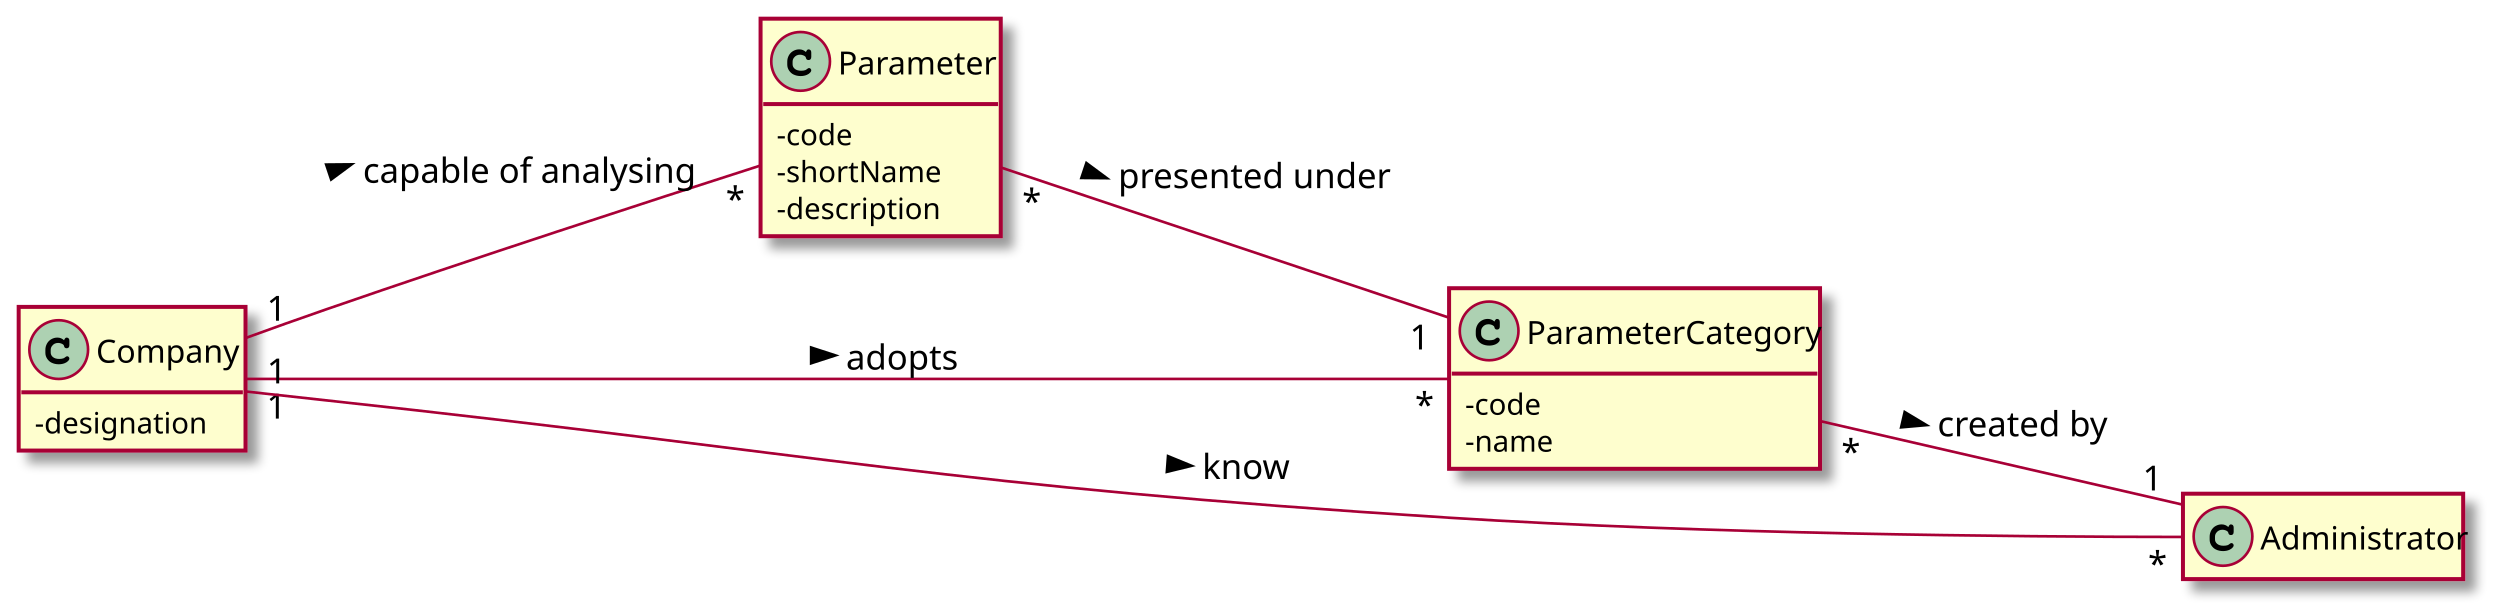
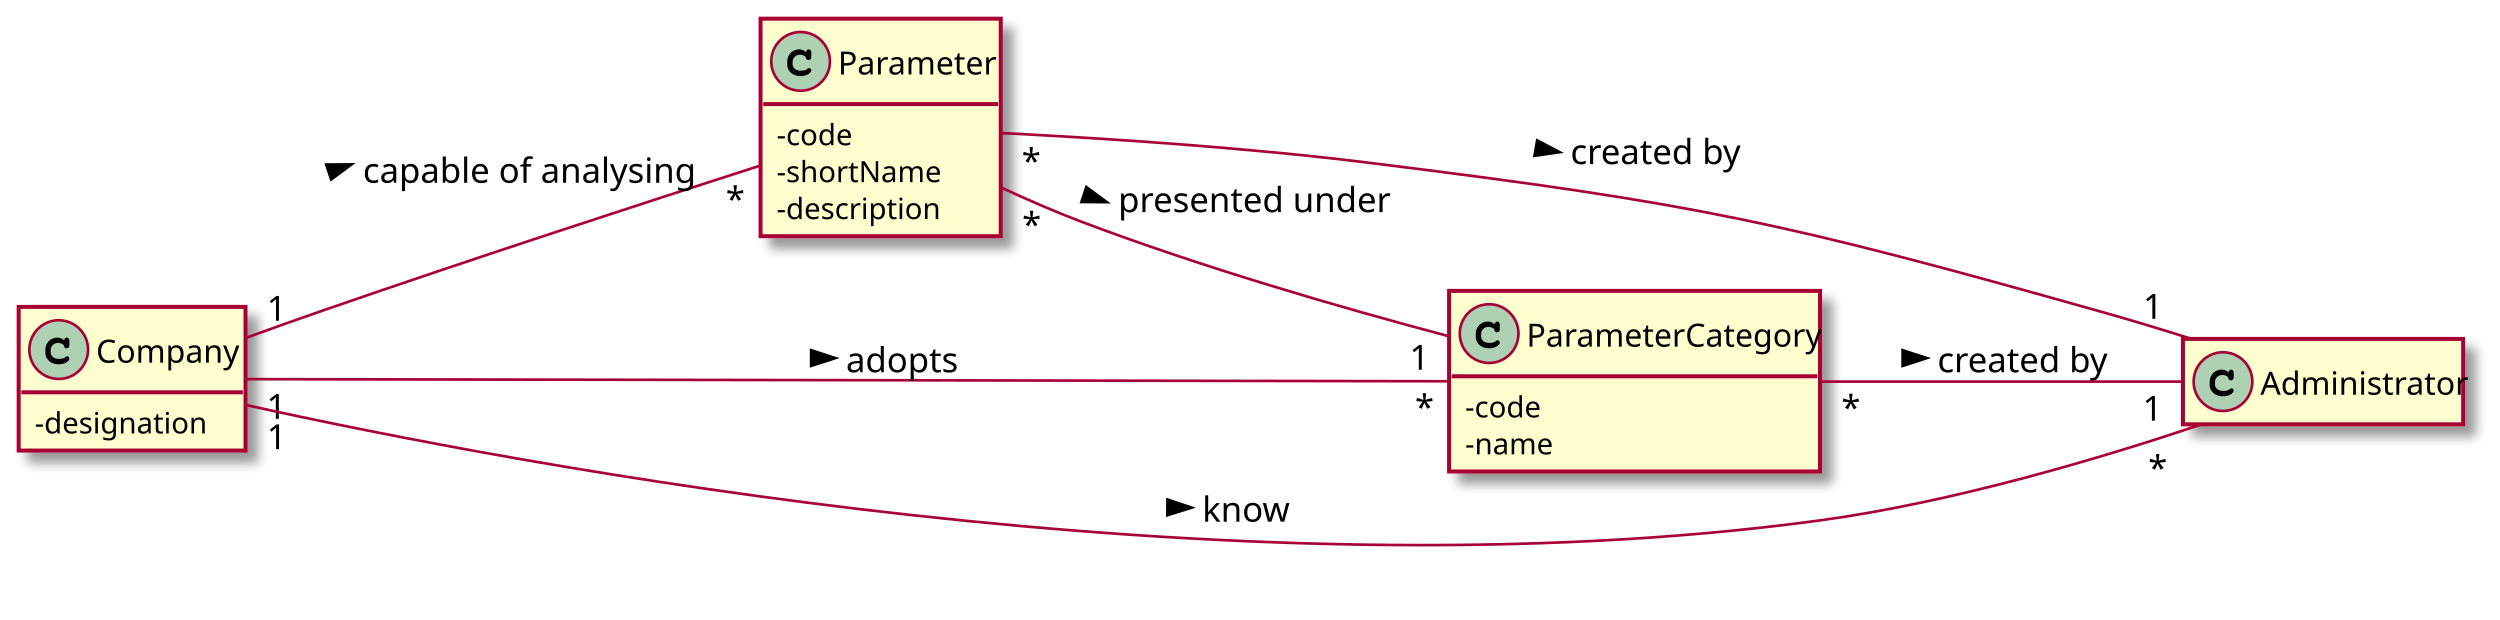
- <svg xmlns="http://www.w3.org/2000/svg" contentScriptType="application/ecmascript" contentStyleType="text/css" height="288.75px" preserveAspectRatio="none" style="width:1171px;height:288px;" version="1.1" viewBox="0 0 1171 288" width="1171.25px" zoomAndPan="magnify">
+ <svg xmlns="http://www.w3.org/2000/svg" contentScriptType="application/ecmascript" contentStyleType="text/css" height="290px" preserveAspectRatio="none" style="width:1171px;height:290px;" version="1.1" viewBox="0 0 1171 290" width="1171.25px" zoomAndPan="magnify">
  <defs>
-     <filter height="300%" id="fd1ze98jhieil" width="300%" x="-1" y="-1">
+     <filter height="300%" id="f1f1r7c0uipr71" width="300%" x="-1" y="-1">
      <feGaussianBlur result="blurOut" stdDeviation="2.5" />
      <feColorMatrix in="blurOut" result="blurOut2" type="matrix" values="0 0 0 0 0 0 0 0 0 0 0 0 0 0 0 0 0 0 .4 0" />
      <feOffset dx="5.0" dy="5.0" in="blurOut2" result="blurOut3" />
      <feBlend in="SourceGraphic" in2="blurOut3" mode="normal" />
    </filter>
  </defs>
  <g>
-     <rect codeLine="7" fill="#FEFECE" filter="url(#fd1ze98jhieil)" height="67.295" id="Company" style="stroke:#A80036;stroke-width:1.875;" width="106.25" x="8.75" y="143.75" />
+     <rect codeLine="7" fill="#FEFECE" filter="url(#f1f1r7c0uipr71)" height="67.295" id="Company" style="stroke:#A80036;stroke-width:1.875;" width="106.25" x="8.75" y="143.75" />
    <ellipse cx="27.5" cy="163.75" fill="#ADD1B2" rx="13.75" ry="13.75" style="stroke:#A80036;stroke-width:1.25;" />
    <path d="M30,159.375 Q30.254,158.75 30.547,158.438 Q30.84,158.125 31.172,158.125 Q31.758,158.125 32.129,158.477 Q32.5,158.828 32.5,159.648 L32.5,161.602 Q32.5,162.422 32.148,162.773 Q31.797,163.125 31.25,163.125 Q30.762,163.125 30.449,162.91 Q30.137,162.695 30,162.129 Q29.941,161.738 29.727,161.523 Q29.336,161.113 28.633,160.879 Q27.93,160.625 27.227,160.625 Q26.348,160.625 25.605,160.977 Q24.883,161.328 24.316,162.109 Q23.75,162.891 23.75,163.965 L23.75,165.117 Q23.75,166.406 24.805,167.266 Q25.859,168.125 27.734,168.125 Q28.848,168.125 29.629,167.871 Q30.078,167.734 30.586,167.285 Q30.918,167.031 31.094,166.953 Q31.27,166.875 31.484,166.875 Q31.895,166.875 32.188,167.207 Q32.5,167.519 32.5,167.969 Q32.5,168.398 32.07,168.906 Q31.445,169.648 30.449,170.059 Q29.141,170.625 27.539,170.625 Q25.664,170.625 24.16,169.883 Q22.949,169.297 22.09,168.027 Q21.25,166.758 21.25,165.254 L21.25,163.887 Q21.25,162.324 21.992,160.957 Q22.754,159.59 24.062,158.867 Q25.391,158.125 26.875,158.125 Q27.773,158.125 28.555,158.438 Q29.336,158.75 30,159.375 Z " fill="#000000" />
    <text fill="#000000" font-family="sans-serif" font-size="15" lengthAdjust="spacing" textLength="66.25" x="45" y="169.888">Company</text>
    <line style="stroke:#A80036;stroke-width:1.875;" x1="10" x2="113.75" y1="183.75" y2="183.75" />
    <text fill="#000000" font-family="sans-serif" font-size="13.75" lengthAdjust="spacing" textLength="73.75" x="16.25" y="203.024">-designation</text>
-     <rect codeLine="11" fill="#FEFECE" filter="url(#fd1ze98jhieil)" height="101.885" id="Parameter" style="stroke:#A80036;stroke-width:1.875;" width="112.5" x="356.25" y="8.75" />
+     <rect codeLine="11" fill="#FEFECE" filter="url(#f1f1r7c0uipr71)" height="101.885" id="Parameter" style="stroke:#A80036;stroke-width:1.875;" width="112.5" x="356.25" y="8.75" />
    <ellipse cx="375" cy="28.75" fill="#ADD1B2" rx="13.75" ry="13.75" style="stroke:#A80036;stroke-width:1.25;" />
    <path d="M377.5,24.375 Q377.754,23.75 378.047,23.438 Q378.34,23.125 378.672,23.125 Q379.258,23.125 379.629,23.477 Q380,23.828 380,24.648 L380,26.602 Q380,27.422 379.648,27.773 Q379.297,28.125 378.75,28.125 Q378.262,28.125 377.949,27.91 Q377.637,27.695 377.5,27.129 Q377.441,26.738 377.227,26.523 Q376.836,26.113 376.133,25.879 Q375.43,25.625 374.727,25.625 Q373.848,25.625 373.106,25.977 Q372.383,26.328 371.816,27.109 Q371.25,27.891 371.25,28.965 L371.25,30.117 Q371.25,31.406 372.305,32.266 Q373.359,33.125 375.234,33.125 Q376.348,33.125 377.129,32.871 Q377.578,32.734 378.086,32.285 Q378.418,32.031 378.594,31.953 Q378.769,31.875 378.984,31.875 Q379.394,31.875 379.688,32.207 Q380,32.52 380,32.969 Q380,33.398 379.57,33.906 Q378.945,34.648 377.949,35.059 Q376.641,35.625 375.039,35.625 Q373.164,35.625 371.66,34.883 Q370.449,34.297 369.59,33.027 Q368.75,31.758 368.75,30.254 L368.75,28.887 Q368.75,27.324 369.492,25.957 Q370.254,24.59 371.562,23.867 Q372.891,23.125 374.375,23.125 Q375.273,23.125 376.055,23.438 Q376.836,23.75 377.5,24.375 Z " fill="#000000" />
    <text fill="#000000" font-family="sans-serif" font-size="15" lengthAdjust="spacing" textLength="72.5" x="392.5" y="34.888">Parameter</text>
    <line style="stroke:#A80036;stroke-width:1.875;" x1="357.5" x2="467.5" y1="48.75" y2="48.75" />
    <text fill="#000000" font-family="sans-serif" font-size="13.75" lengthAdjust="spacing" textLength="35" x="363.75" y="68.024">-code</text>
    <text fill="#000000" font-family="sans-serif" font-size="13.75" lengthAdjust="spacing" textLength="70" x="363.75" y="85.319">-shortName</text>
    <text fill="#000000" font-family="sans-serif" font-size="13.75" lengthAdjust="spacing" textLength="71.25" x="363.75" y="102.614">-description</text>
-     <rect codeLine="17" fill="#FEFECE" filter="url(#fd1ze98jhieil)" height="84.59" id="ParameterCategory" style="stroke:#A80036;stroke-width:1.875;" width="173.75" x="678.75" y="135" />
-     <ellipse cx="697.5" cy="155" fill="#ADD1B2" rx="13.75" ry="13.75" style="stroke:#A80036;stroke-width:1.25;" />
-     <path d="M700,150.625 Q700.254,150 700.547,149.688 Q700.84,149.375 701.172,149.375 Q701.758,149.375 702.129,149.727 Q702.5,150.078 702.5,150.898 L702.5,152.852 Q702.5,153.672 702.148,154.023 Q701.797,154.375 701.25,154.375 Q700.762,154.375 700.449,154.16 Q700.137,153.945 700,153.379 Q699.941,152.988 699.727,152.773 Q699.336,152.363 698.633,152.129 Q697.93,151.875 697.227,151.875 Q696.348,151.875 695.606,152.227 Q694.883,152.578 694.316,153.359 Q693.75,154.141 693.75,155.215 L693.75,156.367 Q693.75,157.656 694.805,158.516 Q695.859,159.375 697.734,159.375 Q698.848,159.375 699.629,159.121 Q700.078,158.984 700.586,158.535 Q700.918,158.281 701.094,158.203 Q701.269,158.125 701.484,158.125 Q701.894,158.125 702.188,158.457 Q702.5,158.769 702.5,159.219 Q702.5,159.648 702.07,160.156 Q701.445,160.898 700.449,161.309 Q699.141,161.875 697.539,161.875 Q695.664,161.875 694.16,161.133 Q692.949,160.547 692.09,159.277 Q691.25,158.008 691.25,156.504 L691.25,155.137 Q691.25,153.574 691.992,152.207 Q692.754,150.84 694.062,150.117 Q695.391,149.375 696.875,149.375 Q697.773,149.375 698.555,149.688 Q699.336,150 700,150.625 Z " fill="#000000" />
-     <text fill="#000000" font-family="sans-serif" font-size="15" lengthAdjust="spacing" textLength="133.75" x="715" y="161.138">ParameterCategory</text>
-     <line style="stroke:#A80036;stroke-width:1.875;" x1="680" x2="851.25" y1="175" y2="175" />
-     <text fill="#000000" font-family="sans-serif" font-size="13.75" lengthAdjust="spacing" textLength="35" x="686.25" y="194.274">-code</text>
-     <text fill="#000000" font-family="sans-serif" font-size="13.75" lengthAdjust="spacing" textLength="37.5" x="686.25" y="211.569">-name</text>
-     <rect codeLine="22" fill="#FEFECE" filter="url(#fd1ze98jhieil)" height="40" id="Administrator" style="stroke:#A80036;stroke-width:1.875;" width="131.25" x="1022.5" y="231.25" />
-     <ellipse cx="1041.25" cy="251.25" fill="#ADD1B2" rx="13.75" ry="13.75" style="stroke:#A80036;stroke-width:1.25;" />
-     <path d="M1043.75,246.875 Q1044.004,246.25 1044.297,245.938 Q1044.59,245.625 1044.922,245.625 Q1045.508,245.625 1045.879,245.977 Q1046.25,246.328 1046.25,247.148 L1046.25,249.102 Q1046.25,249.922 1045.898,250.273 Q1045.547,250.625 1045,250.625 Q1044.512,250.625 1044.199,250.41 Q1043.887,250.195 1043.75,249.629 Q1043.691,249.238 1043.477,249.023 Q1043.086,248.613 1042.383,248.379 Q1041.68,248.125 1040.977,248.125 Q1040.098,248.125 1039.355,248.477 Q1038.633,248.828 1038.066,249.609 Q1037.5,250.391 1037.5,251.465 L1037.5,252.617 Q1037.5,253.906 1038.555,254.766 Q1039.609,255.625 1041.484,255.625 Q1042.598,255.625 1043.379,255.371 Q1043.828,255.234 1044.336,254.785 Q1044.668,254.531 1044.844,254.453 Q1045.02,254.375 1045.234,254.375 Q1045.645,254.375 1045.938,254.707 Q1046.25,255.019 1046.25,255.469 Q1046.25,255.898 1045.82,256.406 Q1045.195,257.148 1044.199,257.559 Q1042.891,258.125 1041.289,258.125 Q1039.414,258.125 1037.91,257.383 Q1036.699,256.797 1035.84,255.527 Q1035,254.258 1035,252.754 L1035,251.387 Q1035,249.824 1035.742,248.457 Q1036.504,247.09 1037.812,246.367 Q1039.141,245.625 1040.625,245.625 Q1041.523,245.625 1042.305,245.938 Q1043.086,246.25 1043.75,246.875 Z " fill="#000000" />
-     <text fill="#000000" font-family="sans-serif" font-size="15" lengthAdjust="spacing" textLength="91.25" x="1058.75" y="257.388">Administrator</text>
-     <path codeLine="26" d="M115.013,158.325 C127.275,153.875 140.325,149.213 152.5,145 C222.438,120.8 303.562,94.425 356.062,77.575 " fill="none" id="Company-Parameter" style="stroke:#A80036;stroke-width:1.25;" />
-     <polygon fill="#000000" points="164.676,76.984,152.789,77.092,155.122,84.059,164.676,76.984" style="stroke:#000000;stroke-width:1.25;" />
+     <rect codeLine="17" fill="#FEFECE" filter="url(#f1f1r7c0uipr71)" height="84.59" id="ParameterCategory" style="stroke:#A80036;stroke-width:1.875;" width="173.75" x="678.75" y="136.25" />
+     <ellipse cx="697.5" cy="156.25" fill="#ADD1B2" rx="13.75" ry="13.75" style="stroke:#A80036;stroke-width:1.25;" />
+     <path d="M700,151.875 Q700.254,151.25 700.547,150.938 Q700.84,150.625 701.172,150.625 Q701.758,150.625 702.129,150.977 Q702.5,151.328 702.5,152.148 L702.5,154.102 Q702.5,154.922 702.148,155.273 Q701.797,155.625 701.25,155.625 Q700.762,155.625 700.449,155.41 Q700.137,155.195 700,154.629 Q699.941,154.238 699.727,154.023 Q699.336,153.613 698.633,153.379 Q697.93,153.125 697.227,153.125 Q696.348,153.125 695.606,153.477 Q694.883,153.828 694.316,154.609 Q693.75,155.391 693.75,156.465 L693.75,157.617 Q693.75,158.906 694.805,159.766 Q695.859,160.625 697.734,160.625 Q698.848,160.625 699.629,160.371 Q700.078,160.234 700.586,159.785 Q700.918,159.531 701.094,159.453 Q701.269,159.375 701.484,159.375 Q701.894,159.375 702.188,159.707 Q702.5,160.019 702.5,160.469 Q702.5,160.898 702.07,161.406 Q701.445,162.148 700.449,162.559 Q699.141,163.125 697.539,163.125 Q695.664,163.125 694.16,162.383 Q692.949,161.797 692.09,160.527 Q691.25,159.258 691.25,157.754 L691.25,156.387 Q691.25,154.824 691.992,153.457 Q692.754,152.09 694.062,151.367 Q695.391,150.625 696.875,150.625 Q697.773,150.625 698.555,150.938 Q699.336,151.25 700,151.875 Z " fill="#000000" />
+     <text fill="#000000" font-family="sans-serif" font-size="15" lengthAdjust="spacing" textLength="133.75" x="715" y="162.388">ParameterCategory</text>
+     <line style="stroke:#A80036;stroke-width:1.875;" x1="680" x2="851.25" y1="176.25" y2="176.25" />
+     <text fill="#000000" font-family="sans-serif" font-size="13.75" lengthAdjust="spacing" textLength="35" x="686.25" y="195.524">-code</text>
+     <text fill="#000000" font-family="sans-serif" font-size="13.75" lengthAdjust="spacing" textLength="37.5" x="686.25" y="212.819">-name</text>
+     <rect codeLine="22" fill="#FEFECE" filter="url(#f1f1r7c0uipr71)" height="40" id="Administrator" style="stroke:#A80036;stroke-width:1.875;" width="131.25" x="1022.5" y="158.75" />
+     <ellipse cx="1041.25" cy="178.75" fill="#ADD1B2" rx="13.75" ry="13.75" style="stroke:#A80036;stroke-width:1.25;" />
+     <path d="M1043.75,174.375 Q1044.004,173.75 1044.297,173.438 Q1044.59,173.125 1044.922,173.125 Q1045.508,173.125 1045.879,173.477 Q1046.25,173.828 1046.25,174.648 L1046.25,176.602 Q1046.25,177.422 1045.898,177.773 Q1045.547,178.125 1045,178.125 Q1044.512,178.125 1044.199,177.91 Q1043.887,177.695 1043.75,177.129 Q1043.691,176.738 1043.477,176.523 Q1043.086,176.113 1042.383,175.879 Q1041.68,175.625 1040.977,175.625 Q1040.098,175.625 1039.355,175.977 Q1038.633,176.328 1038.066,177.109 Q1037.5,177.891 1037.5,178.965 L1037.5,180.117 Q1037.5,181.406 1038.555,182.266 Q1039.609,183.125 1041.484,183.125 Q1042.598,183.125 1043.379,182.871 Q1043.828,182.734 1044.336,182.285 Q1044.668,182.031 1044.844,181.953 Q1045.02,181.875 1045.234,181.875 Q1045.645,181.875 1045.938,182.207 Q1046.25,182.519 1046.25,182.969 Q1046.25,183.398 1045.82,183.906 Q1045.195,184.648 1044.199,185.059 Q1042.891,185.625 1041.289,185.625 Q1039.414,185.625 1037.91,184.883 Q1036.699,184.297 1035.84,183.027 Q1035,181.758 1035,180.254 L1035,178.887 Q1035,177.324 1035.742,175.957 Q1036.504,174.59 1037.812,173.867 Q1039.141,173.125 1040.625,173.125 Q1041.523,173.125 1042.305,173.438 Q1043.086,173.75 1043.75,174.375 Z " fill="#000000" />
+     <text fill="#000000" font-family="sans-serif" font-size="15" lengthAdjust="spacing" textLength="91.25" x="1058.75" y="184.888">Administrator</text>
+     <path codeLine="26" d="M115.013,158.312 C127.275,153.863 140.325,149.2 152.5,145 C222.438,120.8 303.562,94.425 356.062,77.575 " fill="none" id="Company-Parameter" style="stroke:#A80036;stroke-width:1.25;" />
+     <polygon fill="#000000" points="164.676,76.985,152.789,77.092,155.122,84.059,164.676,76.985" style="stroke:#000000;stroke-width:1.25;" />
    <text fill="#000000" font-family="sans-serif" font-size="16.25" lengthAdjust="spacing" textLength="147.5" x="170" y="85.619">capable of analysing</text>
-     <text fill="#000000" font-family="sans-serif" font-size="16.25" lengthAdjust="spacing" textLength="8.75" x="124.897" y="150.235">1</text>
+     <text fill="#000000" font-family="sans-serif" font-size="16.25" lengthAdjust="spacing" textLength="8.75" x="124.897" y="150.22">1</text>
    <text fill="#000000" font-family="sans-serif" font-size="16.25" lengthAdjust="spacing" textLength="6.25" x="339.947" y="99.098">*</text>
-     <path codeLine="27" d="M115.263,177.5 C235.088,177.5 531.087,177.5 678.337,177.5 " fill="none" id="Company-ParameterCategory" style="stroke:#A80036;stroke-width:1.25;" />
-     <polygon fill="#000000" points="391.25,166.47,379.944,162.796,379.944,170.143,391.25,166.47" style="stroke:#000000;stroke-width:1.25;" />
-     <text fill="#000000" font-family="sans-serif" font-size="16.25" lengthAdjust="spacing" textLength="48.75" x="396.25" y="173.119">adopts</text>
-     <text fill="#000000" font-family="sans-serif" font-size="16.25" lengthAdjust="spacing" textLength="8.75" x="124.829" y="196.078">1</text>
-     <text fill="#000000" font-family="sans-serif" font-size="16.25" lengthAdjust="spacing" textLength="6.25" x="662.764" y="195.444">*</text>
-     <path codeLine="28" d="M115.1,183.375 C127.362,184.75 140.387,186.188 152.5,187.5 C386.3,212.8 444.05,227.75 678.75,242.5 C800.05,250.125 942,251.463 1022.475,251.512 " fill="none" id="Company-Administrator" style="stroke:#A80036;stroke-width:1.25;" />
-     <polygon fill="#000000" points="558.107,218.188,547.108,213.678,546.558,221.004,558.107,218.188" style="stroke:#000000;stroke-width:1.25;" />
-     <text fill="#000000" font-family="sans-serif" font-size="16.25" lengthAdjust="spacing" textLength="37.5" x="563.125" y="224.369">know</text>
-     <text fill="#000000" font-family="sans-serif" font-size="16.25" lengthAdjust="spacing" textLength="8.75" x="125" y="179.59">1</text>
-     <text fill="#000000" font-family="sans-serif" font-size="16.25" lengthAdjust="spacing" textLength="6.25" x="1006.124" y="269.921">*</text>
-     <path codeLine="29" d="M468.925,78.487 C525.138,97.325 613.112,126.812 678.462,148.713 " fill="none" id="Parameter-ParameterCategory" style="stroke:#A80036;stroke-width:1.25;" />
-     <polygon fill="#000000" points="518.426,83.456,508.873,76.38,506.538,83.346,518.426,83.456" style="stroke:#000000;stroke-width:1.25;" />
-     <text fill="#000000" font-family="sans-serif" font-size="16.25" lengthAdjust="spacing" textLength="116.25" x="523.75" y="88.119">presented under</text>
-     <text fill="#000000" font-family="sans-serif" font-size="16.25" lengthAdjust="spacing" textLength="6.25" x="478.788" y="100.162">*</text>
-     <text fill="#000000" font-family="sans-serif" font-size="16.25" lengthAdjust="spacing" textLength="8.75" x="660.273" y="163.688">1</text>
-     <path codeLine="30" d="M852.625,197.262 C905.95,209.55 973.4,225.1 1022.212,236.35 " fill="none" id="ParameterCategory-Administrator" style="stroke:#A80036;stroke-width:1.25;" />
-     <polygon fill="#000000" points="902.34,199.124,892.148,193.004,890.498,200.164,902.34,199.124" style="stroke:#000000;stroke-width:1.25;" />
-     <text fill="#000000" font-family="sans-serif" font-size="16.25" lengthAdjust="spacing" textLength="76.25" x="907.5" y="204.369">created by</text>
-     <text fill="#000000" font-family="sans-serif" font-size="16.25" lengthAdjust="spacing" textLength="6.25" x="862.482" y="217.433">*</text>
-     <text fill="#000000" font-family="sans-serif" font-size="16.25" lengthAdjust="spacing" textLength="8.75" x="1003.578" y="229.748">1</text>
+     <path codeLine="27" d="M115.263,177.588 C235.088,177.8 531.087,178.325 678.337,178.588 " fill="none" id="Company-ParameterCategory" style="stroke:#A80036;stroke-width:1.25;" />
+     <polygon fill="#000000" points="391.25,167.731,379.95,164.037,379.937,171.384,391.25,167.731" style="stroke:#000000;stroke-width:1.25;" />
+     <text fill="#000000" font-family="sans-serif" font-size="16.25" lengthAdjust="spacing" textLength="48.75" x="396.25" y="174.369">adopts</text>
+     <text fill="#000000" font-family="sans-serif" font-size="16.25" lengthAdjust="spacing" textLength="8.75" x="124.829" y="196.18">1</text>
+     <text fill="#000000" font-family="sans-serif" font-size="16.25" lengthAdjust="spacing" textLength="6.25" x="662.764" y="196.515">*</text>
+     <path codeLine="28" d="M115.05,189.675 C241.6,217.675 575.875,281.387 852.5,243.75 C914.837,235.262 984.013,214.637 1030.938,198.875 " fill="none" id="Company-Administrator" style="stroke:#A80036;stroke-width:1.25;" />
+     <polygon fill="#000000" points="558.125,237.782,546.856,233.995,546.782,241.342,558.125,237.782" style="stroke:#000000;stroke-width:1.25;" />
+     <text fill="#000000" font-family="sans-serif" font-size="16.25" lengthAdjust="spacing" textLength="37.5" x="563.125" y="244.369">know</text>
+     <text fill="#000000" font-family="sans-serif" font-size="16.25" lengthAdjust="spacing" textLength="8.75" x="124.941" y="210.411">1</text>
+     <text fill="#000000" font-family="sans-serif" font-size="16.25" lengthAdjust="spacing" textLength="6.25" x="1006.217" y="225.037">*</text>
+     <path codeLine="29" d="M468.887,87.825 C481.038,93.463 493.962,99.088 506.25,103.75 C562.538,125.075 627.65,143.963 678.388,157.438 " fill="none" id="Parameter-ParameterCategory" style="stroke:#A80036;stroke-width:1.25;" />
+     <polygon fill="#000000" points="518.431,94.691,508.86,87.639,506.543,94.612,518.431,94.691" style="stroke:#000000;stroke-width:1.25;" />
+     <text fill="#000000" font-family="sans-serif" font-size="16.25" lengthAdjust="spacing" textLength="116.25" x="523.75" y="99.369">presented under</text>
+     <text fill="#000000" font-family="sans-serif" font-size="16.25" lengthAdjust="spacing" textLength="6.25" x="478.744" y="111.046">*</text>
+     <text fill="#000000" font-family="sans-serif" font-size="16.25" lengthAdjust="spacing" textLength="8.75" x="660.19" y="173.184">1</text>
+     <path codeLine="30" d="M852.625,178.75 C905.95,178.75 973.4,178.75 1022.212,178.75 " fill="none" id="ParameterCategory-Administrator" style="stroke:#A80036;stroke-width:1.25;" />
+     <polygon fill="#000000" points="902.5,167.72,891.194,164.046,891.194,171.393,902.5,167.72" style="stroke:#000000;stroke-width:1.25;" />
+     <text fill="#000000" font-family="sans-serif" font-size="16.25" lengthAdjust="spacing" textLength="76.25" x="907.5" y="174.369">created by</text>
+     <text fill="#000000" font-family="sans-serif" font-size="16.25" lengthAdjust="spacing" textLength="6.25" x="862.482" y="196.759">*</text>
+     <text fill="#000000" font-family="sans-serif" font-size="16.25" lengthAdjust="spacing" textLength="8.75" x="1003.578" y="197.056">1</text>
+     <path codeLine="31" d="M469.075,62.325 C515.237,64.662 582.7,68.975 641.25,76.25 C795.975,95.45 834.938,103.95 985,146.25 C998.4,150.025 1012.7,154.375 1026.213,158.637 " fill="none" id="Parameter-Administrator" style="stroke:#A80036;stroke-width:1.25;" />
+     <polygon fill="#000000" points="730.534,71.284,720.018,65.738,718.767,72.978,730.534,71.284" style="stroke:#000000;stroke-width:1.25;" />
+     <text fill="#000000" font-family="sans-serif" font-size="16.25" lengthAdjust="spacing" textLength="76.25" x="735.625" y="76.869">created by</text>
+     <text fill="#000000" font-family="sans-serif" font-size="16.25" lengthAdjust="spacing" textLength="6.25" x="478.59" y="81.242">*</text>
+     <text fill="#000000" font-family="sans-serif" font-size="16.25" lengthAdjust="spacing" textLength="8.75" x="1003.791" y="149.341">1</text>
  </g>
</svg>
